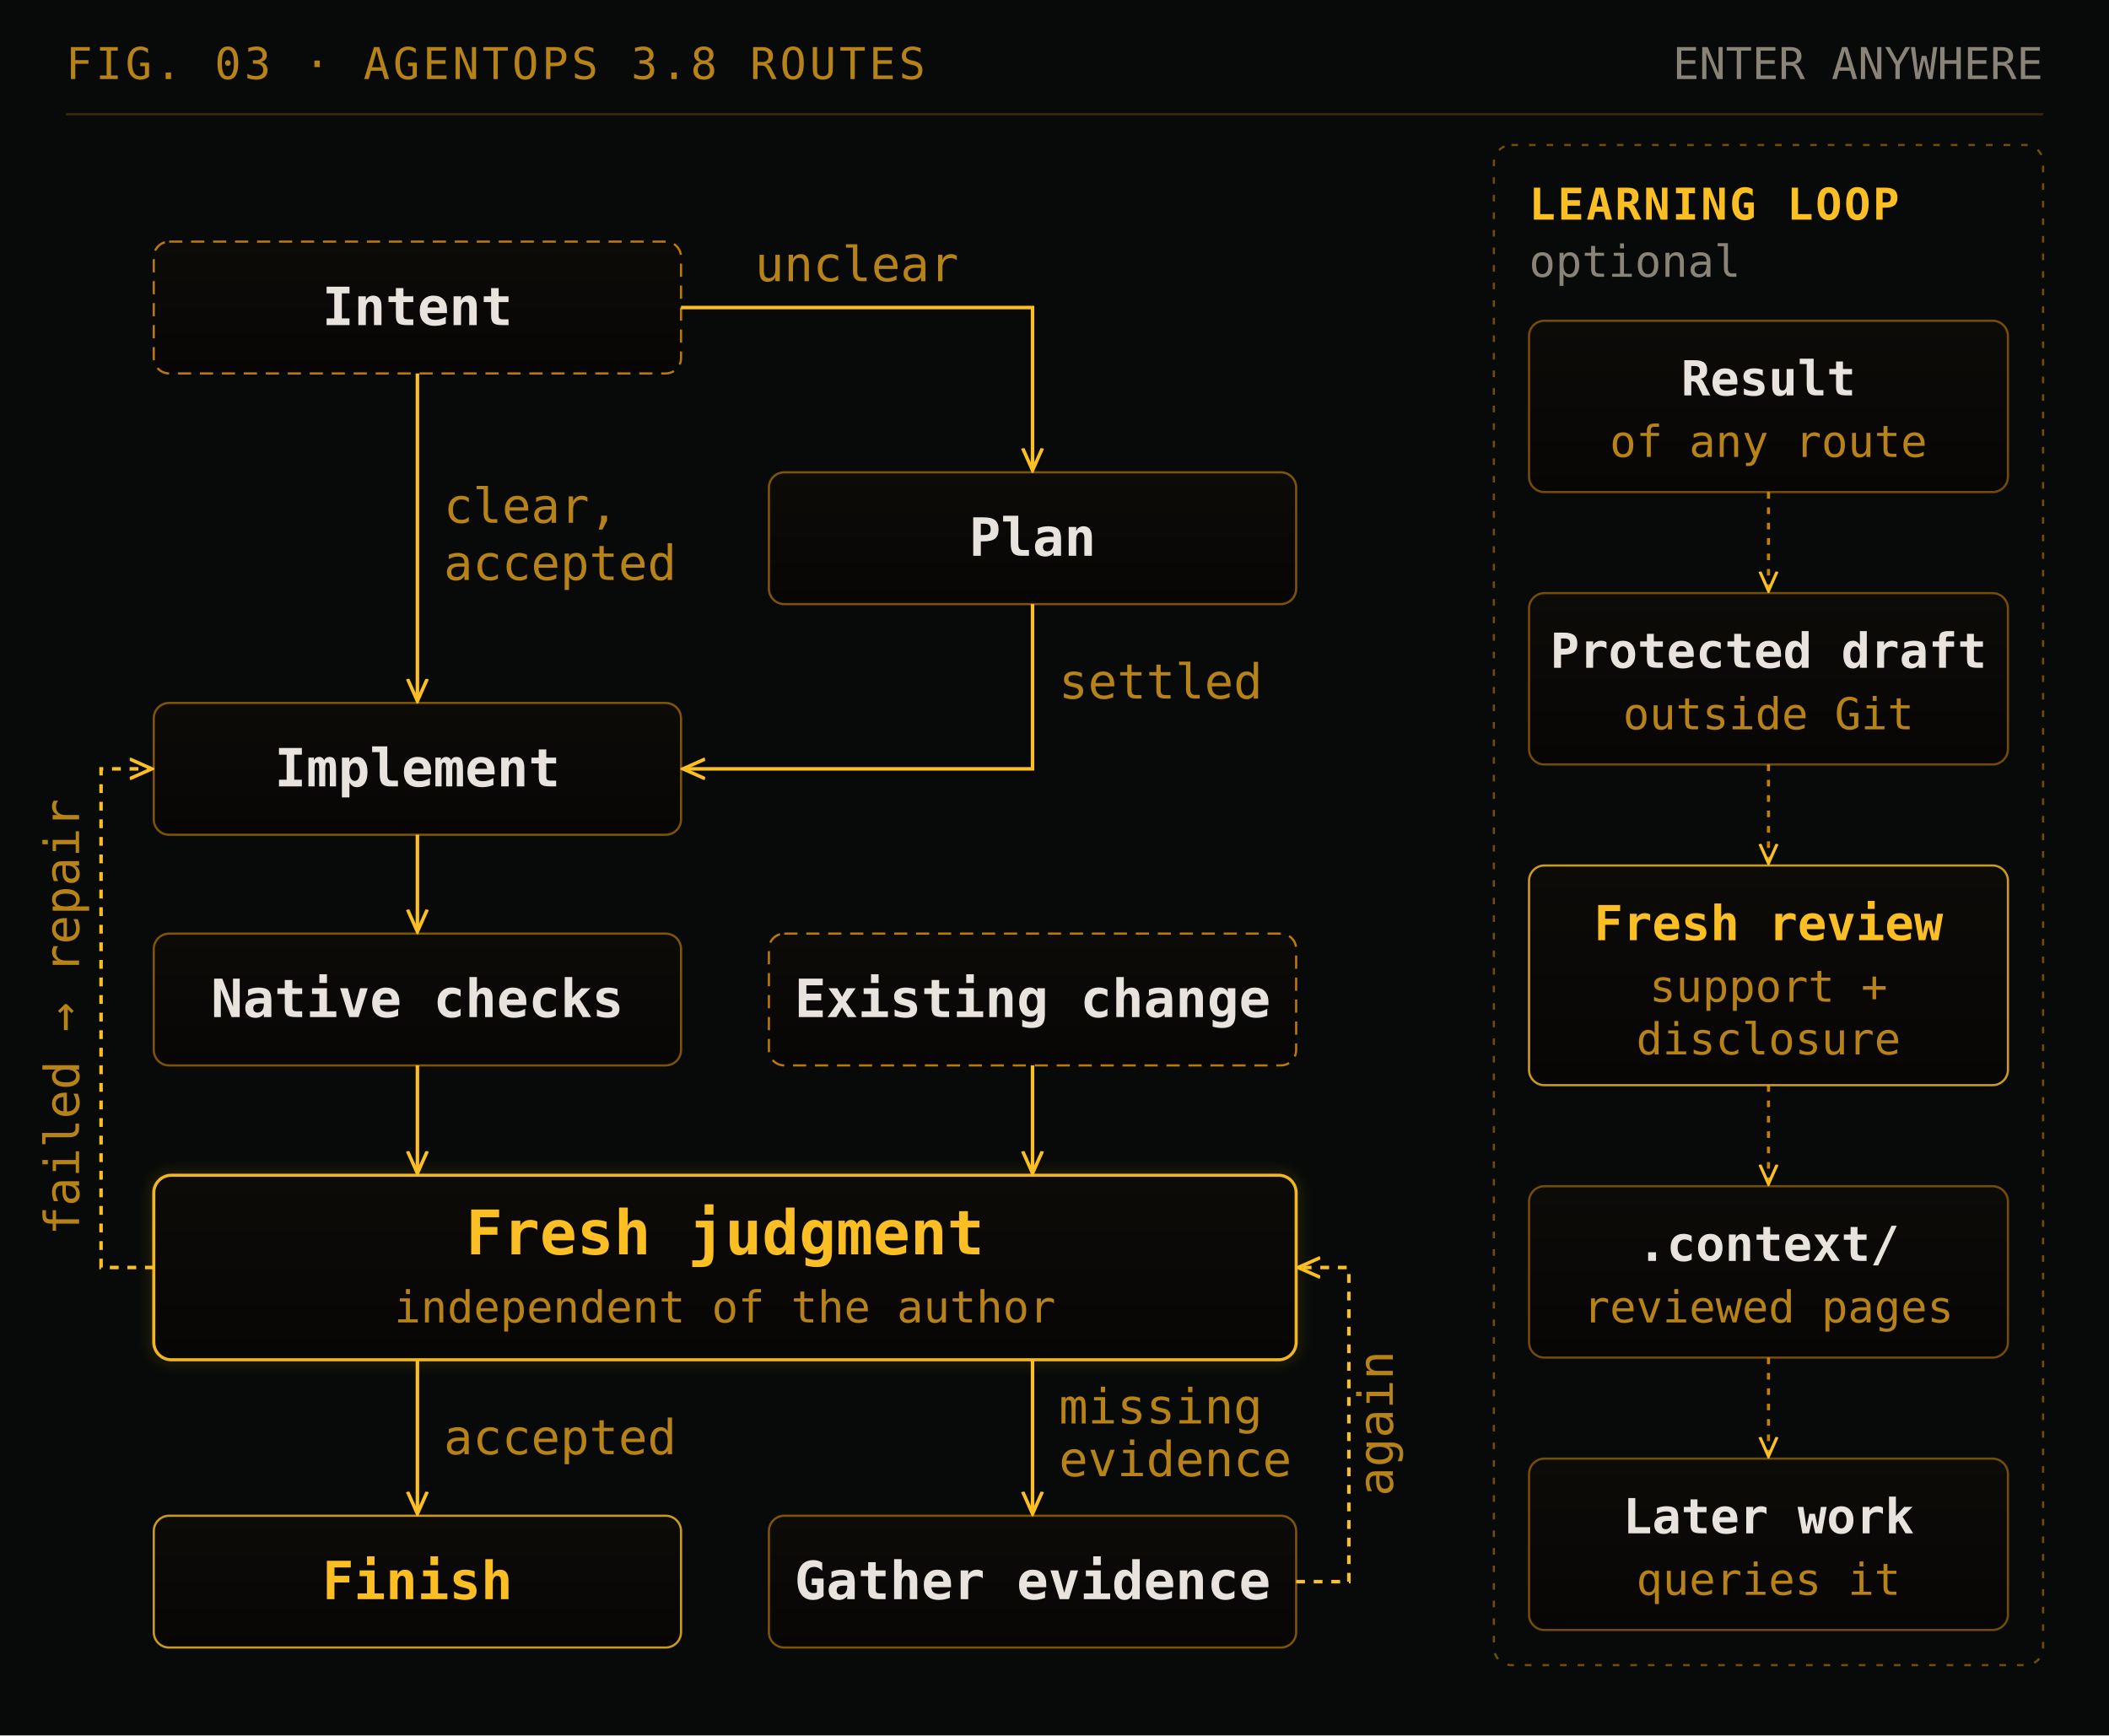
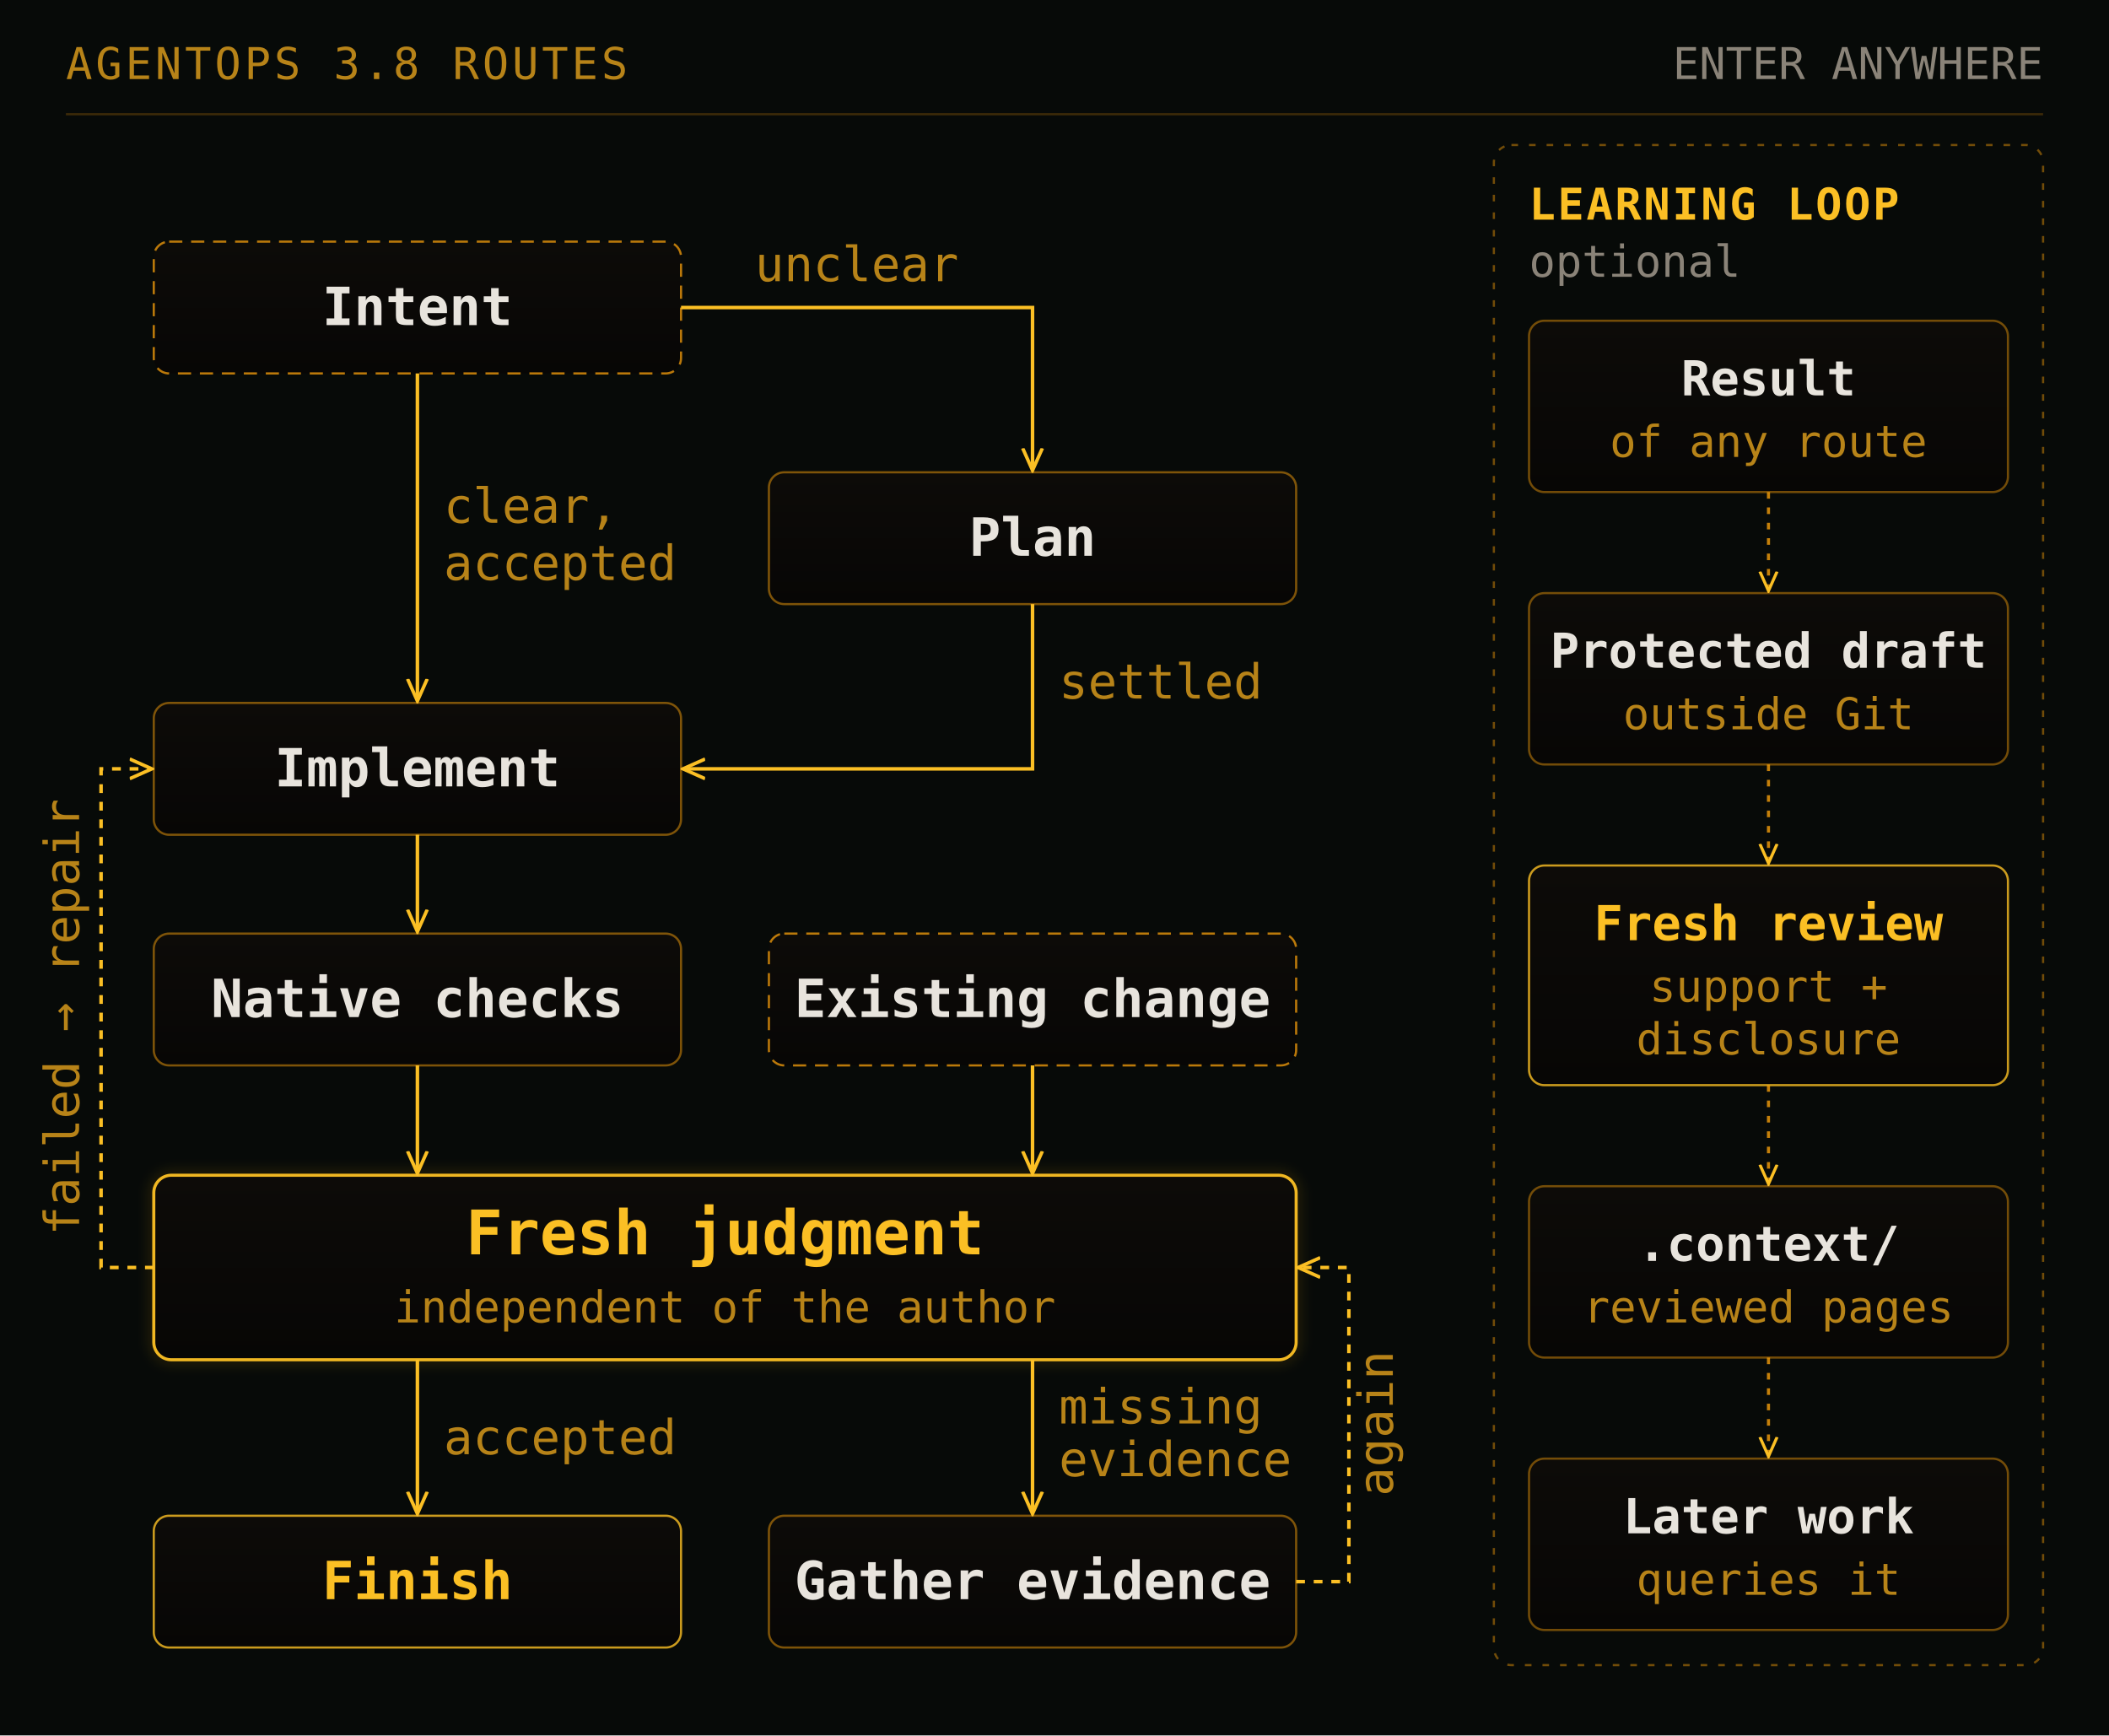
<svg xmlns="http://www.w3.org/2000/svg" viewBox="0 0 960 790" role="img" aria-labelledby="arTitle arDesc">
  <defs>
    <linearGradient id="arPanel" x1="0" y1="0" x2="0" y2="1">
      <stop offset="0%" stop-color="#0d0b08" />
      <stop offset="100%" stop-color="#070605" />
    </linearGradient>
    <filter id="arGlow" x="-10%" y="-30%" width="120%" height="160%">
      <feGaussianBlur stdDeviation="3" />
    </filter>
    <marker id="arArrow" viewBox="0 0 10 10" refX="8" refY="5" markerWidth="7" markerHeight="7" orient="auto-start-reverse">
      <path d="M0 1 L9 5 L0 9" fill="none" stroke="#fbbf24" stroke-width="1.4" />
    </marker>
  </defs>
  <rect x="0" y="0" width="960" height="790" fill="#070a08" />
  <g font-family="'JetBrains Mono', ui-monospace, monospace">
-     <text x="30" y="36" font-size="20" letter-spacing="1.5" fill="#b78318">FIG. 03 · AGENTOPS 3.8 ROUTES</text>
+     <text x="30" y="36" font-size="20" letter-spacing="1.5" fill="#b78318">AGENTOPS 3.8 ROUTES</text>
    <text x="930" y="36" text-anchor="end" font-size="20" fill="#8a8378">ENTER ANYWHERE</text>
  </g>
  <line x1="30" y1="52" x2="930" y2="52" stroke="#f59e0b" stroke-opacity="0.22" />
  <g font-family="'JetBrains Mono', ui-monospace, monospace" text-anchor="middle">
    <rect x="70" y="110" width="240" height="60" rx="7" fill="url(#arPanel)" stroke="#f59e0b" stroke-opacity="0.75" stroke-dasharray="6 4" />
    <text x="190" y="148" font-size="24" font-weight="700" fill="#e8e4dd">Intent</text>
    <rect x="350" y="425" width="240" height="60" rx="7" fill="url(#arPanel)" stroke="#f59e0b" stroke-opacity="0.75" stroke-dasharray="6 4" />
    <text x="470" y="463" font-size="24" font-weight="700" fill="#e8e4dd">Existing change</text>
    <rect x="350" y="215" width="240" height="60" rx="7" fill="url(#arPanel)" stroke="#f59e0b" stroke-opacity="0.5" />
    <text x="470" y="253" font-size="24" font-weight="700" fill="#e8e4dd">Plan</text>
    <rect x="70" y="320" width="240" height="60" rx="7" fill="url(#arPanel)" stroke="#f59e0b" stroke-opacity="0.5" />
    <text x="190" y="358" font-size="24" font-weight="700" fill="#e8e4dd">Implement</text>
    <rect x="70" y="425" width="240" height="60" rx="7" fill="url(#arPanel)" stroke="#f59e0b" stroke-opacity="0.5" />
    <text x="190" y="463" font-size="24" font-weight="700" fill="#e8e4dd">Native checks</text>
    <rect x="70" y="535" width="520" height="84" rx="8" fill="none" stroke="#fbbf24" stroke-opacity="0.55" filter="url(#arGlow)" />
    <rect x="70" y="535" width="520" height="84" rx="8" fill="url(#arPanel)" stroke="#fbbf24" stroke-opacity="0.95" stroke-width="1.4" />
    <text x="330" y="571" font-size="28" font-weight="700" fill="#fbbf24">Fresh judgment</text>
    <text x="330" y="602" font-size="20" fill="#b78318">independent of the author</text>
    <rect x="70" y="690" width="240" height="60" rx="7" fill="url(#arPanel)" stroke="#fbbf24" stroke-opacity="0.8" />
    <text x="190" y="728" font-size="24" font-weight="700" fill="#fbbf24">Finish</text>
    <rect x="350" y="690" width="240" height="60" rx="7" fill="url(#arPanel)" stroke="#f59e0b" stroke-opacity="0.5" />
    <text x="470" y="728" font-size="24" font-weight="700" fill="#e8e4dd">Gather evidence</text>
  </g>
  <g fill="none" stroke="#fbbf24" stroke-width="1.6" marker-end="url(#arArrow)">
    <line x1="190" y1="170" x2="190" y2="318" />
    <path d="M310 140 H470 V213" />
    <path d="M470 275 V350 H312" />
    <line x1="190" y1="380" x2="190" y2="423" />
    <line x1="190" y1="485" x2="190" y2="533" />
    <line x1="470" y1="485" x2="470" y2="533" />
    <line x1="190" y1="619" x2="190" y2="688" />
    <line x1="470" y1="619" x2="470" y2="688" />
  </g>
  <g fill="none" stroke="#fbbf24" stroke-width="1.6" stroke-dasharray="4 4" marker-end="url(#arArrow)">
    <path d="M70 577 H46 V350 H68" />
    <path d="M590 720 H614 V577 H592" />
  </g>
  <g font-family="'JetBrains Mono', ui-monospace, monospace" font-size="22" fill="#b78318">
    <text x="202" y="238">clear,</text>
    <text x="202" y="264">accepted</text>
    <text x="390" y="128" text-anchor="middle">unclear</text>
    <text x="482" y="318">settled</text>
    <text x="202" y="662">accepted</text>
    <text x="482" y="648">missing</text>
    <text x="482" y="672">evidence</text>
    <text transform="translate(36 463) rotate(-90)" text-anchor="middle">failed → repair</text>
    <text transform="translate(634 648) rotate(-90)" text-anchor="middle">again</text>
  </g>
  <rect x="680" y="66" width="250" height="692" rx="8" fill="none" stroke="#f59e0b" stroke-opacity="0.45" stroke-dasharray="3 5" />
  <g font-family="'JetBrains Mono', ui-monospace, monospace">
    <text x="696" y="100" font-size="20" font-weight="700" letter-spacing="1" fill="#fbbf24">LEARNING LOOP</text>
    <text x="696" y="126" font-size="20" fill="#8a8378">optional</text>
  </g>
  <g font-family="'JetBrains Mono', ui-monospace, monospace" text-anchor="middle">
    <rect x="696" y="146" width="218" height="78" rx="7" fill="url(#arPanel)" stroke="#f59e0b" stroke-opacity="0.45" />
    <text x="805" y="180" font-size="22" font-weight="700" fill="#e8e4dd">Result</text>
    <text x="805" y="208" font-size="20" fill="#b78318">of any route</text>
    <rect x="696" y="270" width="218" height="78" rx="7" fill="url(#arPanel)" stroke="#f59e0b" stroke-opacity="0.45" />
    <text x="805" y="304" font-size="22" font-weight="700" fill="#e8e4dd">Protected draft</text>
    <text x="805" y="332" font-size="20" fill="#b78318">outside Git</text>
    <rect x="696" y="394" width="218" height="100" rx="7" fill="url(#arPanel)" stroke="#fbbf24" stroke-opacity="0.8" />
    <text x="805" y="428" font-size="22" font-weight="700" fill="#fbbf24">Fresh review</text>
    <text x="805" y="456" font-size="20" fill="#b78318">support +</text>
    <text x="805" y="480" font-size="20" fill="#b78318">disclosure</text>
    <rect x="696" y="540" width="218" height="78" rx="7" fill="url(#arPanel)" stroke="#f59e0b" stroke-opacity="0.45" />
    <text x="805" y="574" font-size="22" font-weight="700" fill="#e8e4dd">.context/</text>
    <text x="805" y="602" font-size="20" fill="#b78318">reviewed pages</text>
    <rect x="696" y="664" width="218" height="78" rx="7" fill="url(#arPanel)" stroke="#f59e0b" stroke-opacity="0.45" />
    <text x="805" y="698" font-size="22" font-weight="700" fill="#e8e4dd">Later work</text>
    <text x="805" y="726" font-size="20" fill="#b78318">queries it</text>
  </g>
  <g fill="none" stroke="#f59e0b" stroke-opacity="0.8" stroke-width="1.4" stroke-dasharray="3 4" marker-end="url(#arArrow)">
    <line x1="805" y1="224" x2="805" y2="268" />
    <line x1="805" y1="348" x2="805" y2="392" />
    <line x1="805" y1="494" x2="805" y2="538" />
    <line x1="805" y1="618" x2="805" y2="662" />
  </g>
</svg>
